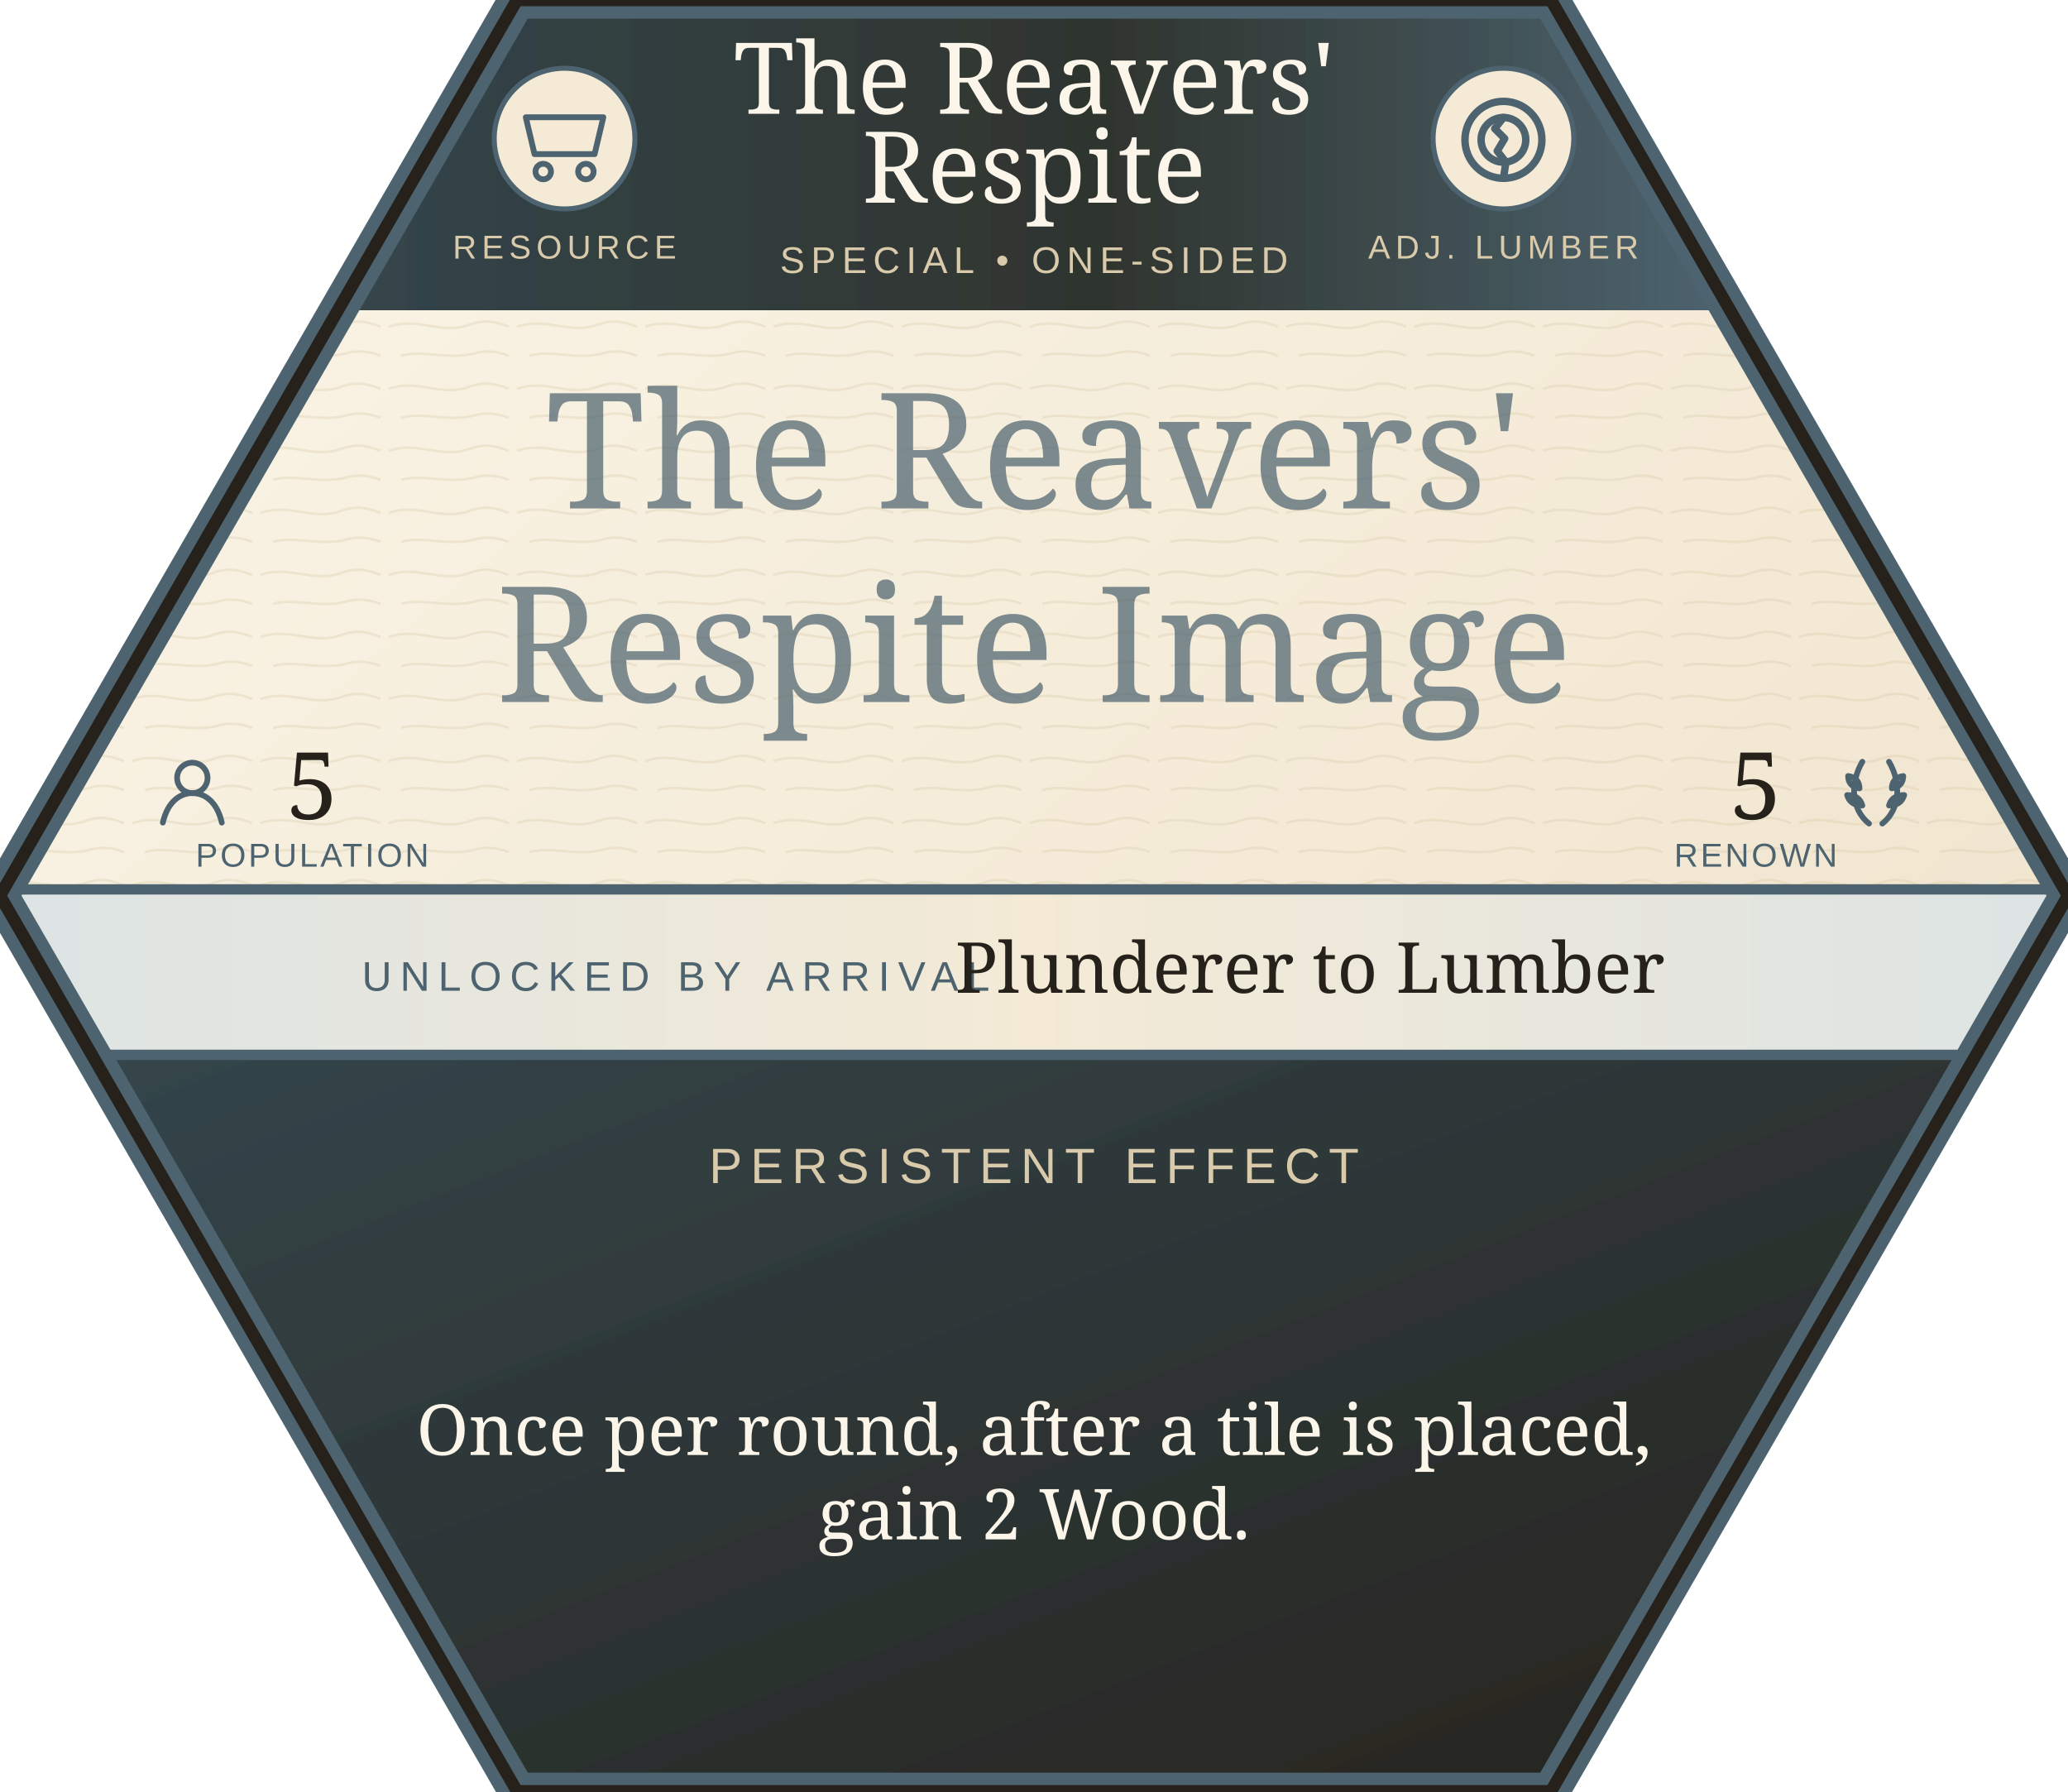
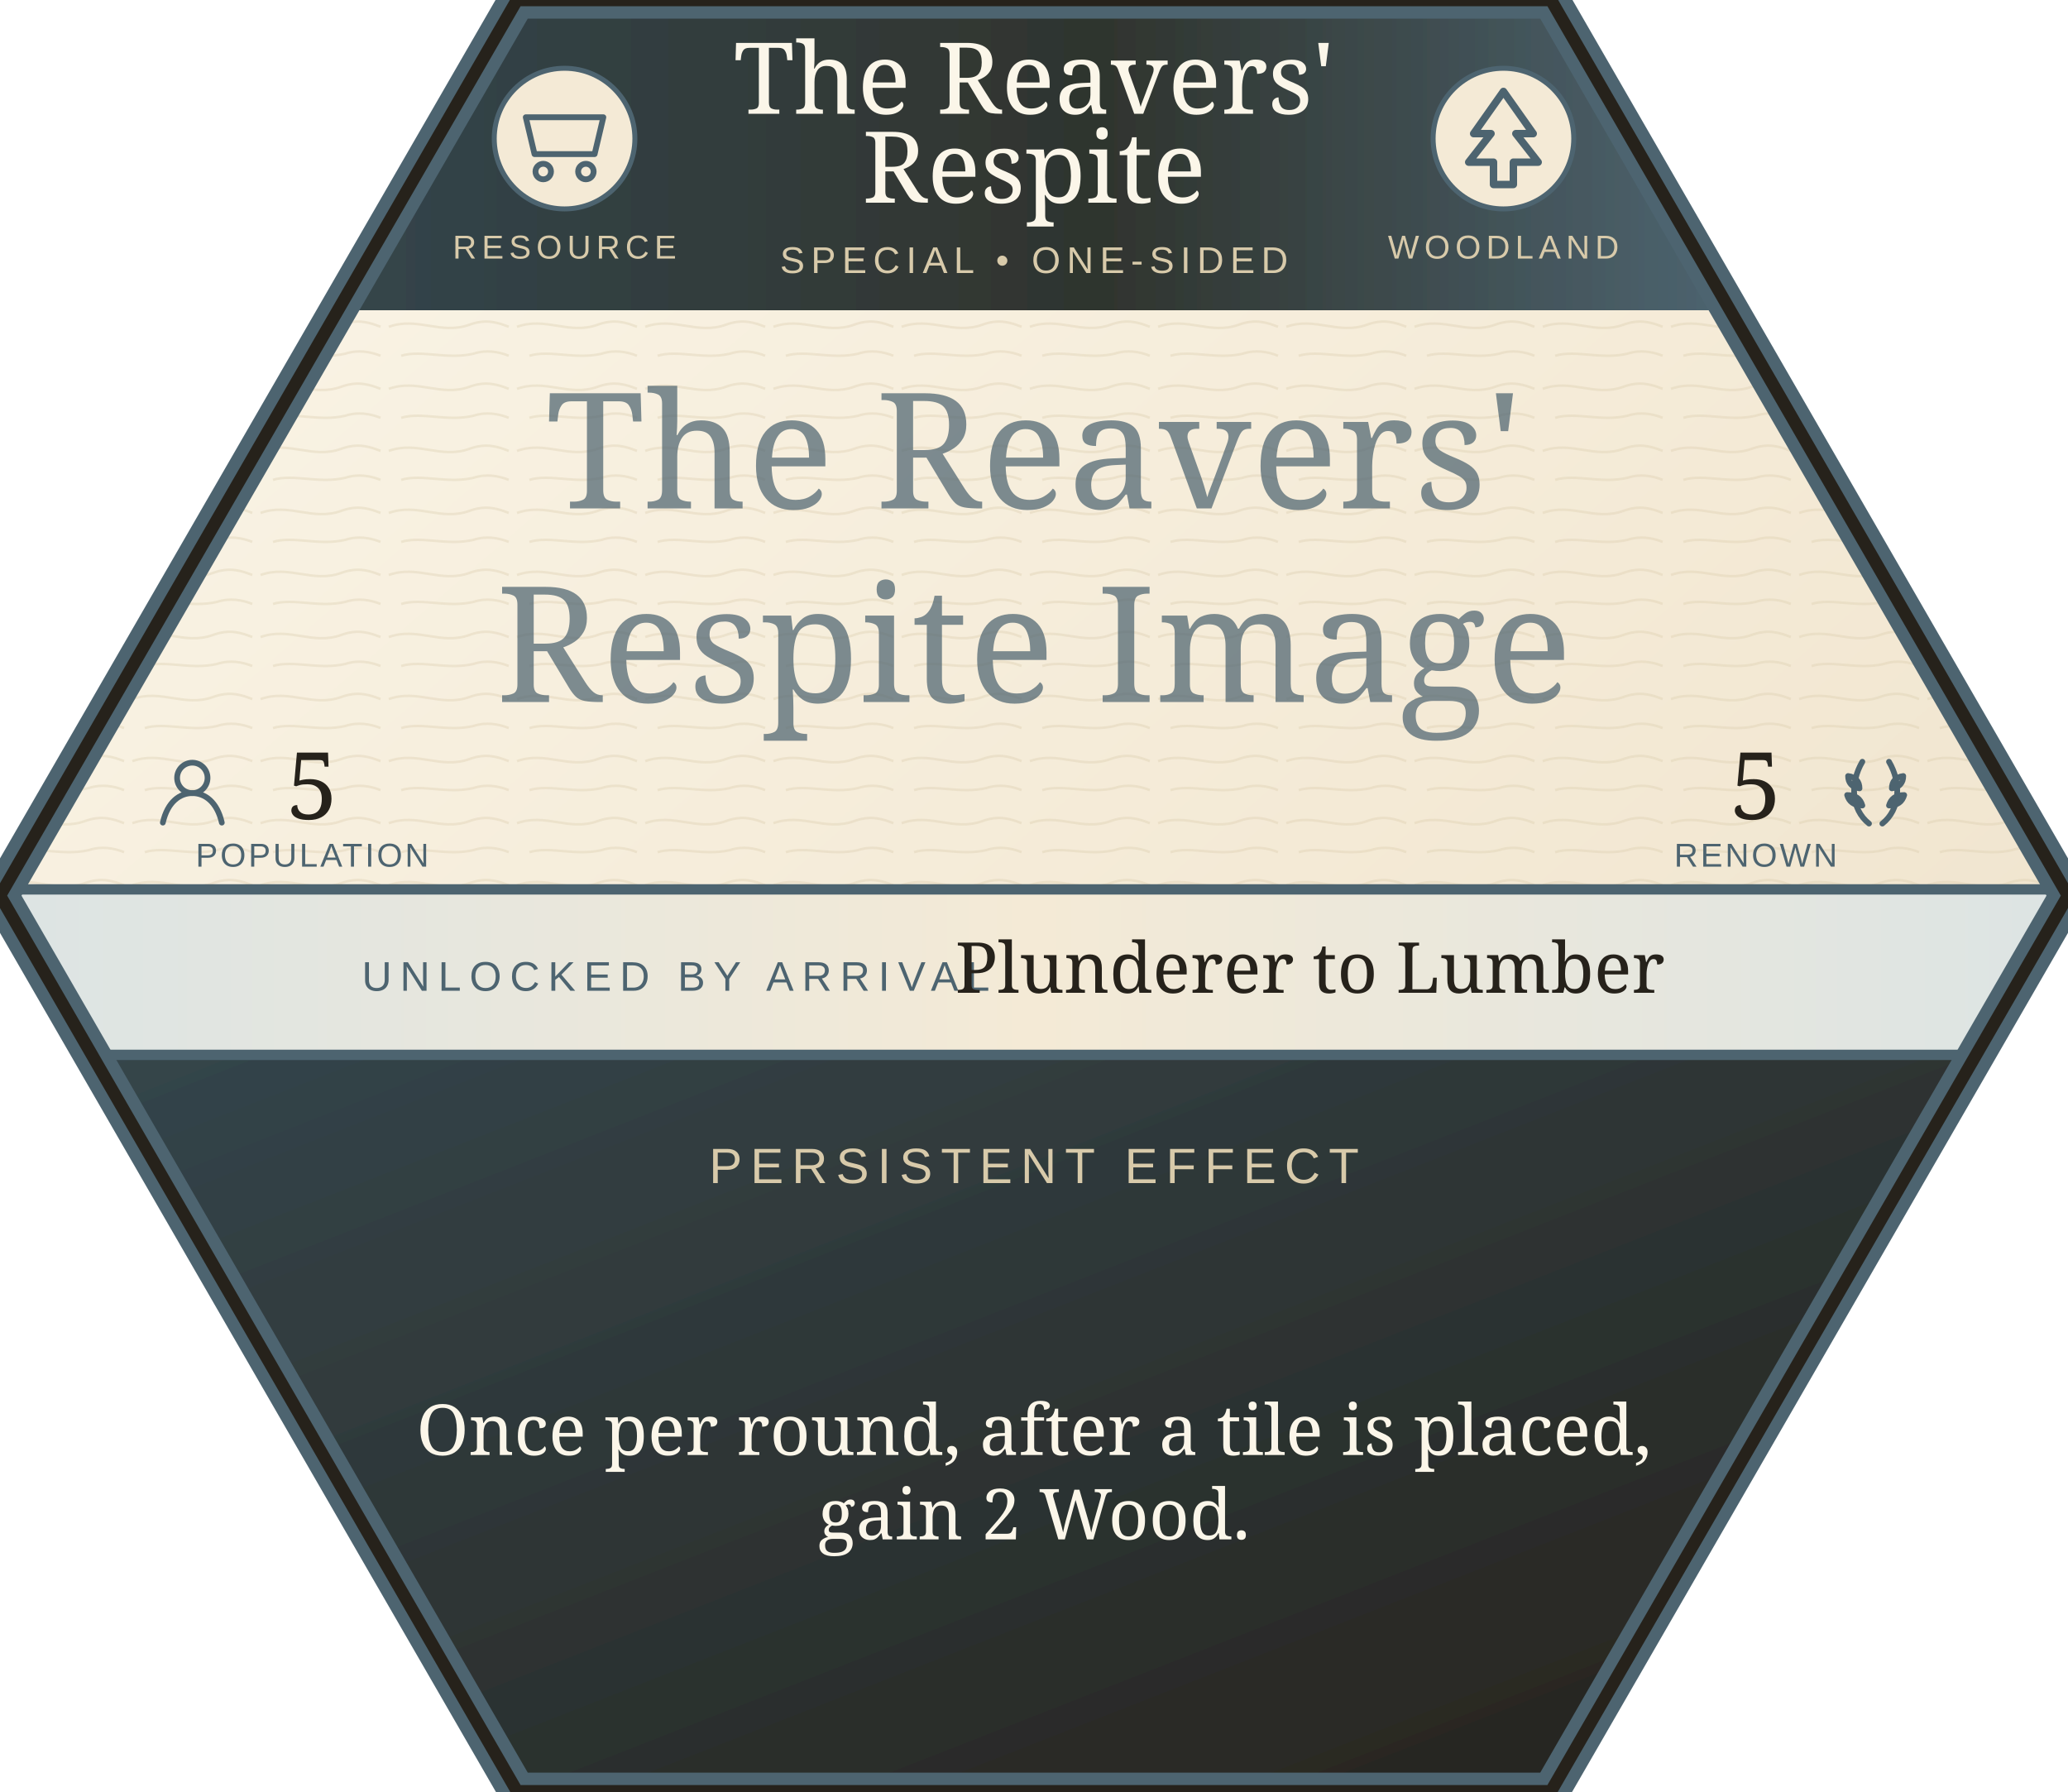
<svg xmlns="http://www.w3.org/2000/svg" data-template-version="1.13" data-source-id="special_the_reavers_respite" data-kind="special" data-face="one-sided" data-footprint="single" data-size-hexes="1" width="60mm" height="51.962mm" viewBox="0 0 1000 866.025" role="img" aria-labelledby="title desc">
  <defs>
    <clipPath id="trim-clip">
      <path d="M250 0H750L1000 433.013 750 866.025H250L0 433.013Z" />
    </clipPath>
    <clipPath id="artwork-clip">
      <path d="M163 150H837L998.261 430H1.739Z" />
    </clipPath>
    <linearGradient id="paper" x1="0" y1="0" x2="1" y2="1">
      <stop offset="0" stop-color="#fbf6e9" />
      <stop offset=".55" stop-color="#f4ead6" />
      <stop offset="1" stop-color="#ede0c8" />
    </linearGradient>
    <linearGradient id="header" x1="0" y1="0" x2="1" y2="0">
      <stop offset="0" stop-color="#34454b" />
      <stop offset=".55" stop-color="#2f342e" />
      <stop offset="1" stop-color="#4d6470" />
    </linearGradient>
    <linearGradient id="unlock" x1="0" y1="0" x2="1" y2="0">
      <stop offset="0" stop-color="#dce4e4" />
      <stop offset=".5" stop-color="#f4ead6" />
      <stop offset="1" stop-color="#dce4e4" />
    </linearGradient>
    <linearGradient id="rules" x1="0" y1="0" x2="1" y2="1">
      <stop offset="0" stop-color="#34454b" />
      <stop offset="1" stop-color="#26221b" />
    </linearGradient>
    <pattern id="paper-fibres" width="62" height="30" patternUnits="userSpaceOnUse">
      <path d="M2 8c14-5 25 4 39-1 8-3 14-1 19 1M8 22c10-3 22 2 35-1 6-2 12-1 17 1" fill="none" stroke="#d8caaa" stroke-width="1.2" opacity=".34" />
    </pattern>
    <filter id="soft-shadow" x="-12%" y="-12%" width="124%" height="128%">
      <feDropShadow dx="0" dy="7" stdDeviation="7" flood-color="#151711" flood-opacity=".24" />
    </filter>
    <symbol id="icon-category-placeholder" viewBox="0 0 100 100">
      <path d="M24 74 68 30M33 20l47 47M24 74l-8 10 10-8M68 30l12-10M33 20l-9-7-11 11 7 9M80 67l7 9-11 11-9-7" />
    </symbol>
    <symbol id="icon-population" viewBox="0 0 100 100">
      <circle cx="50" cy="35" r="16" />
      <path d="M19 82c5-22 18-31 31-31s26 9 31 31" />
    </symbol>
    <symbol id="icon-renown" viewBox="0 0 100 100">
      <path d="M43 83C24 68 23 40 36 18M57 83c19-15 20-43 7-65" />
      <path d="M36 64C27 64 22 60 20 53c9 0 14 4 16 11ZM33 46C25 45 21 40 21 33c8 1 12 6 12 13ZM64 64c9 0 14-4 16-11-9 0-14 4-16 11ZM67 46c8-1 12-6 12-13-8 1-12 6-12 13Z" />
    </symbol>
    <style>
      @font-face{font-family:Almendra;src:url('../../../src/assets/fonts/almendra-latin-regular.woff2') format('woff2');font-weight:400}
      @font-face{font-family:Alegreya;src:url('../../../src/assets/fonts/alegreya-latin-variable.woff2') format('woff2');font-weight:400 500}
      @font-face{font-family:'Alegreya Sans';src:url('../../../src/assets/fonts/alegreya-sans-latin-medium.woff2') format('woff2');font-weight:500}
      text{font-family:Alegreya,Georgia,serif;fill:#26221b}.title{font-family:Almendra,Georgia,serif;font-size:46px;fill:#fbf6e9}.title.second{font-size:43px}
      .side,.corner,.score-label,.unlock-label,.kicker{font-family:'Alegreya Sans',Arial,sans-serif;font-weight:500;letter-spacing:4px}
      .side{font-size:18px;fill:#d8caaa;letter-spacing:3px}.corner{font-size:16px;fill:#d8caaa;letter-spacing:2.5px}.score-value{font-size:45px}.score-label{font-size:16px;fill:#4d6470;letter-spacing:1.2px}
      .unlock-label{font-size:20px;fill:#4d6470}.unlock-name{font-family:Almendra,Georgia,serif;font-size:34px}.kicker{font-size:24px;fill:#d8caaa}
      .rules-copy{font-size:34px;fill:#fbf6e9}.artwork-placeholder{font-family:Almendra,Georgia,serif;fill:#4d6470;opacity:.72}.icon-dark,.score-icon{fill:none;stroke:#4d6470;stroke-width:6;stroke-linecap:round;stroke-linejoin:round}
    </style>
    <symbol id="icon-placement-any-land" viewBox="0 0 100 100">
      <path d="M50 10 84 30v40L50 90 16 70V30Z" />
    </symbol>
    <symbol id="icon-placement-terrain-grasslands" viewBox="0 0 100 100">
      <path d="M14 80h72M34 76c0-21-5-35-14-45M50 76V19M66 76c0-18 6-32 17-43" />
    </symbol>
    <symbol id="icon-placement-terrain-water" viewBox="0 0 100 100">
      <path d="M12 32c12-12 24-12 36 0s24 12 40 0M12 52c12-12 24-12 36 0s24 12 40 0M12 72c12-12 24-12 36 0s24 12 40 0" />
    </symbol>
    <symbol id="icon-placement-terrain-woodland" viewBox="0 0 100 100">
      <path d="m50 12-24 34h14L22 69h20v18h16V69h20L60 46h14Z" />
    </symbol>
    <symbol id="icon-placement-terrain-mountains" viewBox="0 0 100 100">
      <path d="m11 80 30-58 16 31 10-19 22 46Z" />
    </symbol>
    <symbol id="icon-placement-terrain-heaths" viewBox="0 0 100 100">
      <path d="M14 80h72M30 76V38M50 76V26M70 76V45" />
      <circle cx="30" cy="32" r="5" />
      <circle cx="50" cy="20" r="5" />
      <circle cx="70" cy="39" r="5" />
    </symbol>
    <symbol id="icon-placement-terrain-arable" viewBox="0 0 100 100">
      <path d="M50 86V14M50 32c-13 0-21-6-23-17 13-1 21 5 23 17ZM50 47c13 0 21-6 23-17-13-1-21 5-23 17ZM50 61c-13 0-21-6-23-17 13-1 21 5 23 17ZM50 76c13 0 21-6 23-17-13-1-21 5-23 17Z" />
    </symbol>
    <symbol id="icon-placement-terrain-ruins" viewBox="0 0 100 100">
      <path d="M14 82h72M26 76V32h18v44M58 76V44h18v32M22 32h26M54 44h26" />
    </symbol>
    <symbol id="icon-placement-standard-land" viewBox="0 0 100 100" />
    <symbol id="icon-placement-adjacent-water" viewBox="0 0 100 100">
      <path d="M18 17h24l12 21h24l12 21-12 21H54L42 59H18L6 38ZM54 38 42 59" />
      <path d="M51 54c5-5 10-5 15 0s10 5 16 0M51 65c5-5 10-5 15 0s10 5 16 0" />
    </symbol>
    <symbol id="icon-placement-adjacent-ruins" viewBox="0 0 100 100">
      <path d="M18 17h24l12 21h24l12 21-12 21H54L42 59H18L6 38ZM54 38 42 59" />
      <path d="M53 70h27M58 67V52h7v15M70 67V57h7v10" />
    </symbol>
    <symbol id="icon-placement-category-resource" viewBox="-64 -64 128 128">
      <path d="M-40-22h80l-9 38h-62Z" />
      <circle cx="-22" cy="34" r="8" />
      <circle cx="22" cy="34" r="8" />
    </symbol>
    <symbol id="icon-placement-category-housing" viewBox="-64 -64 128 128">
      <path d="M-46-6 0-44 46-6M-34-15V40H34V-15" />
    </symbol>
    <symbol id="icon-placement-category-crafting" viewBox="-64 -64 128 128">
      <g transform="rotate(-38)">
        <rect x="-38" y="-34" width="76" height="28" rx="5" />
        <path d="M0-6V48" />
      </g>
    </symbol>
    <symbol id="icon-placement-category-merchant" viewBox="-64 -64 128 128">
      <path d="M0-44V42M-38-27H38M-20 44H20" />
      <path d="M-30-27-44 8M-30-27-16 8M30-27 16 8M30-27 44 8" />
      <path d="M-48 8h36l-5 10h-26ZM12 8h36l-5 10H17Z" />
    </symbol>
    <symbol id="icon-placement-category-social" viewBox="-64 -64 128 128">
      <path d="M0 28C-23 14-18-7-4-38c3 18 14 19 18 2 19 22 18 48-14 64Z" />
      <path d="M-34 43 30 25M30 43-34 25" />
    </symbol>
    <symbol id="icon-placement-category-wellbeing" viewBox="-64 -64 128 128">
      <circle cx="0" cy="0" r="27" />
      <path d="M38 0h16M26.87 26.87l11.31 11.31M0 38v16M-26.87 26.87l-11.31 11.31M-38 0h-16M-26.87-26.87l-11.31-11.31M0-38v-16M26.87-26.87l11.31-11.31" />
    </symbol>
    <symbol id="icon-placement-category-travel" viewBox="-64 -64 128 128">
      <circle cx="0" cy="0" r="45" />
      <circle cx="0" cy="0" r="8" />
      <path d="M0 0h37M0 0l26.16 26.16M0 0v37M0 0l-26.16 26.16M0 0h-37M0 0l-26.16-26.16M0 0v-37M0 0l26.16-26.16" />
    </symbol>
    <symbol id="icon-placement-category-housing-wellbeing" viewBox="0 0 100 100">
      <path d="m8 58 24-20 24 20M14 53v29h36V53" />
      <circle cx="75" cy="30" r="11" />
      <path d="M75 12v6M75 42v6M57 30h6M87 30h6" />
    </symbol>
    <symbol id="icon-placement-named-lumber" viewBox="0 0 100 100">
      <circle cx="50" cy="51" r="31" />
      <circle cx="50" cy="51" r="18" />
      <path d="m50 33-7 9 8 8-6 10 7 9-2 13" />
    </symbol>
    <symbol id="icon-placement-named-mine" viewBox="0 0 100 100">
      <path d="m12 82 38-64 38 64Z" />
      <path d="M34 82V59Q50 43 66 59V82" />
    </symbol>
    <symbol id="icon-placement-named-gathering" viewBox="-64 -64 128 128">
      <path d="M-40-22h80l-9 38h-62Z" />
      <circle cx="-22" cy="34" r="8" />
      <circle cx="22" cy="34" r="8" />
    </symbol>
    <symbol id="icon-placement-named-farm" viewBox="0 0 100 100">
      <path d="M50 87V14M50 34c-14 0-22-7-24-18 14-1 22 5 24 18ZM50 50c14 0 22-7 24-18-14-1-22 5-24 18ZM50 65c-14 0-22-7-24-18 14-1 22 5 24 18ZM50 80c14 0 22-7 24-18-14-1-22 5-24 18Z" />
    </symbol>
    <symbol id="icon-placement-named-dig-site" viewBox="0 0 100 100">
      <path d="M40 17h20M50 17v43" />
      <path d="M36 60h28L58 84H42Z" />
    </symbol>
    <symbol id="icon-placement-rule" viewBox="0 0 100 100">
      <path d="M50 89S20 62 20 39a30 30 0 0 1 60 0c0 23-30 50-30 50Z" />
      <circle cx="50" cy="39" r="10" />
    </symbol>
  </defs>
  <g id="background" filter="url(#soft-shadow)" clip-path="url(#trim-clip)">
    <rect width="1000" height="866.025" fill="url(#paper)" />
    <rect width="1000" height="866.025" fill="url(#paper-fibres)" />
    <path d="M250 0H750L837 150H163Z" fill="url(#header)" />
    <path d="M1.739 430H998.261L955.551 510H44.449Z" fill="url(#unlock)" />
    <path d="M44.449 510H955.551L750 866.025H250Z" fill="url(#rules)" />
  </g>
  <g id="artwork" clip-path="url(#artwork-clip)">
    <text class="artwork-placeholder" data-field="artwork-image-1" x="500" y="245.82" text-anchor="middle" style="font-size:78px" data-safe-width="640.37">The Reavers'</text>
    <text class="artwork-placeholder" data-field="artwork-image-2" x="500" y="339.42" text-anchor="middle" style="font-size:78px" data-safe-width="748.19">Respite Image</text>
  </g>
  <g id="structure">
    <path d="M1.739 430H998.261M44.449 510H955.551" fill="none" stroke="#4d6470" stroke-width="5" />
  </g>
  <g id="content">
    <circle cx="273" cy="67" r="34" fill="#f4ead6" stroke="#4d6470" stroke-width="2.4" />
    <g class="icon-dark" data-tile-type-icon="category-resource" data-tile-type="resource" data-tile-type-glyph="gathering-cart" transform="translate(243 37) scale(.6)">
      <use href="#icon-placement-category-resource" width="100" height="100" />
    </g>
    <text class="corner" data-field="category-label-1" x="273" y="125" text-anchor="middle" style="font-size:16px" data-safe-x1="177" data-safe-x2="369">RESOURCE</text>
    <circle cx="727" cy="67" r="34" fill="#f4ead6" stroke="#4d6470" stroke-width="2.4" />
-     <g class="icon-dark" data-placement-icon="named-lumber" data-placement-kind="adjacent-named-tile" transform="translate(697 37) scale(.6)">
-       <use href="#icon-placement-named-lumber" width="100" height="100" />
-     </g>
-     <text class="corner" data-field="requirement-label-1" x="727" y="125" text-anchor="middle" style="font-size:16px" data-safe-x1="631" data-safe-x2="823">ADJ. LUMBER</text>
+     <g class="icon-dark" data-placement-icon="terrain-woodland" data-placement-kind="terrain" transform="translate(697 37) scale(.6)">
+       <use href="#icon-placement-terrain-woodland" width="100" height="100" />
+     </g>
+     <text class="corner" data-field="requirement-label-1" x="727" y="125" text-anchor="middle" style="font-size:16px" data-safe-x1="631" data-safe-x2="823">WOODLAND</text>
    <text class="title" data-field="tile-name-line-1" x="500" y="55" text-anchor="middle" style="font-size:48px" data-safe-x1="320" data-safe-x2="680">The Reavers'</text>
    <text class="title" data-field="tile-name-line-2" x="500" y="98" text-anchor="middle" style="font-size:48px" data-safe-x1="320" data-safe-x2="680">Respite</text>
    <text class="side" x="500" y="132" text-anchor="middle">SPECIAL • ONE-SIDED</text>
    <g data-field="population" transform="translate(93 383)">
      <g class="score-icon" transform="translate(-23 -23) scale(.46)">
        <use href="#icon-population" width="100" height="100" />
      </g>
      <text class="score-value" x="58" y="13" text-anchor="middle">5</text>
      <text class="score-label" x="58" y="36" text-anchor="middle">POPULATION</text>
    </g>
    <g data-field="renown" transform="translate(907 383)">
      <g class="score-icon" transform="translate(-23 -23) scale(.46)">
        <use href="#icon-renown" width="100" height="100" />
      </g>
      <text class="score-value" x="-58" y="13" text-anchor="middle">5</text>
      <text class="score-label" x="-58" y="36" text-anchor="middle">RENOWN</text>
    </g>
    <text class="unlock-label" x="175" y="479">UNLOCKED BY ARRIVAL</text>
    <text class="unlock-name" data-field="arrival-name" x="805" y="480" text-anchor="end" style="font-size:34px" data-safe-x1="385" data-safe-x2="820">Plunderer to Lumber</text>
    <text class="kicker" data-field="effect-type" x="500" y="572" text-anchor="middle">PERSISTENT EFFECT</text>
    <text class="rules-copy" data-field="effect-line-1" x="500" y="703.46" text-anchor="middle" style="font-size:34px" data-safe-width="587.71">Once per round, after a tile is placed,</text>
    <text class="rules-copy" data-field="effect-line-2" x="500" y="744.26" text-anchor="middle" style="font-size:34px" data-safe-width="540.60">gain 2 Wood.</text>
  </g>
  <g id="trim">
    <path d="M250 0H750L1000 433.013 750 866.025H250L0 433.013Z" fill="none" stroke="#4d6470" stroke-width="18" stroke-linejoin="round" />
    <path d="M250 0H750L1000 433.013 750 866.025H250L0 433.013Z" fill="none" stroke="#26221b" stroke-width="6" stroke-linejoin="round" />
  </g>
</svg>
